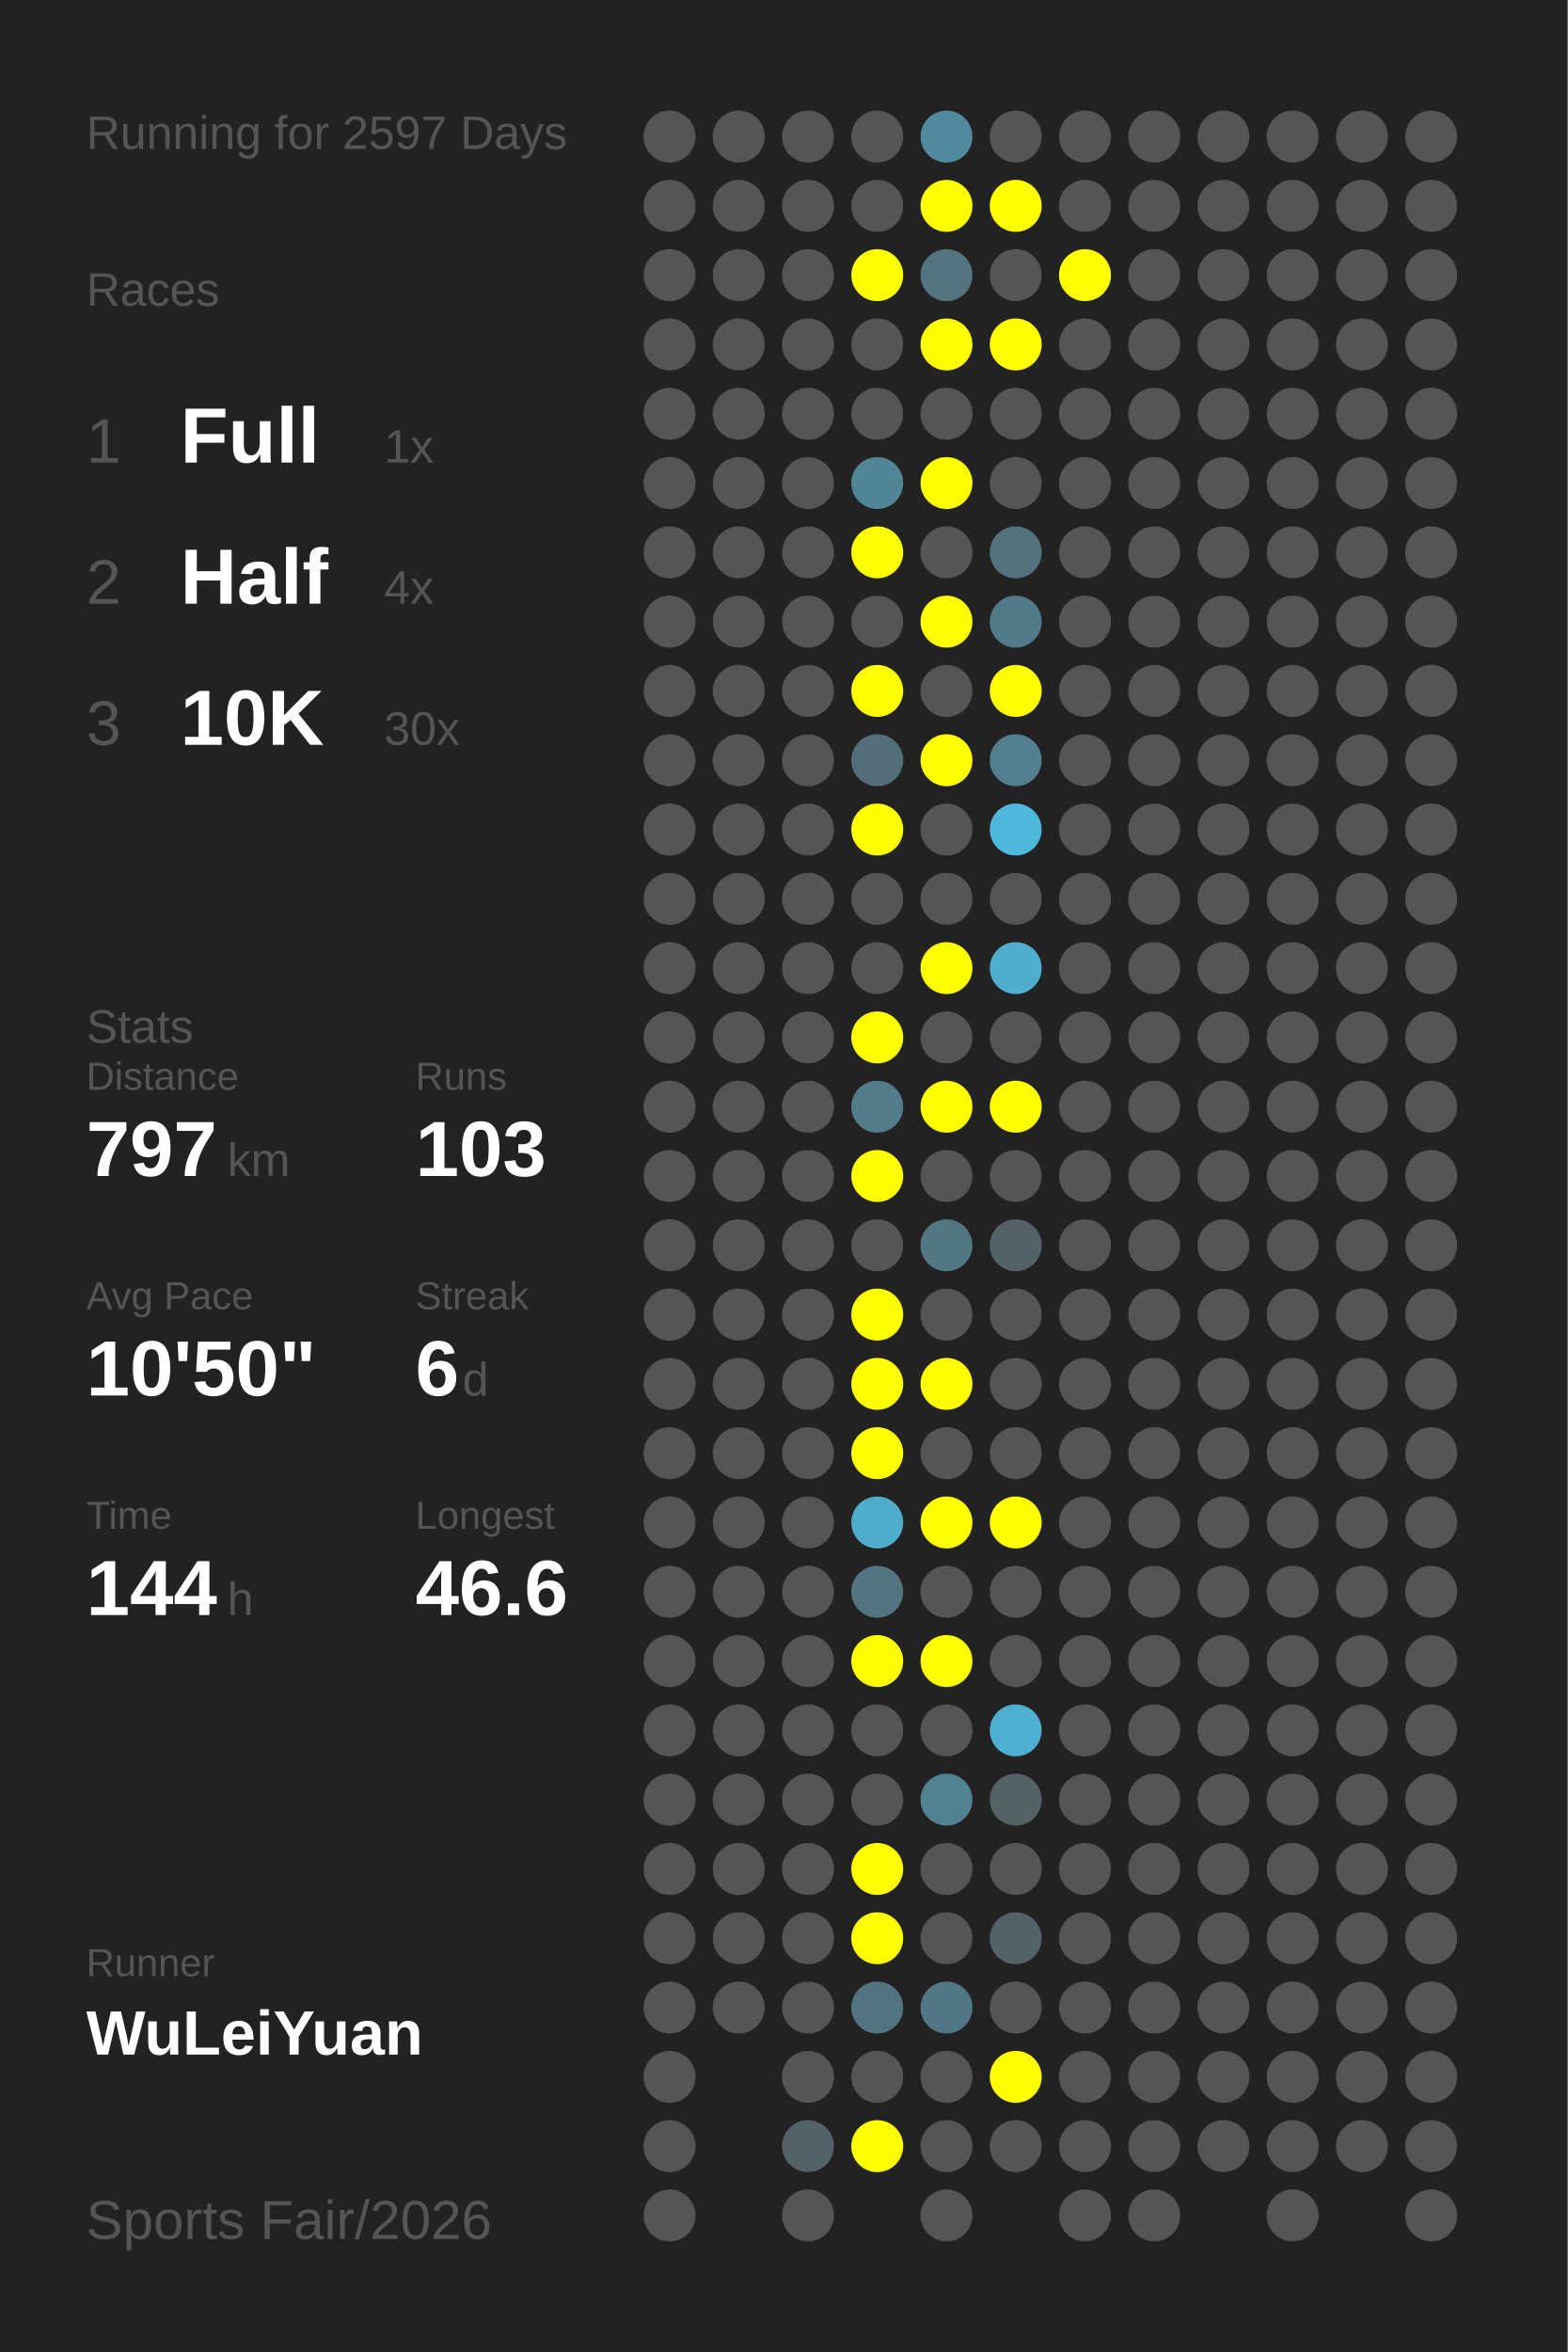
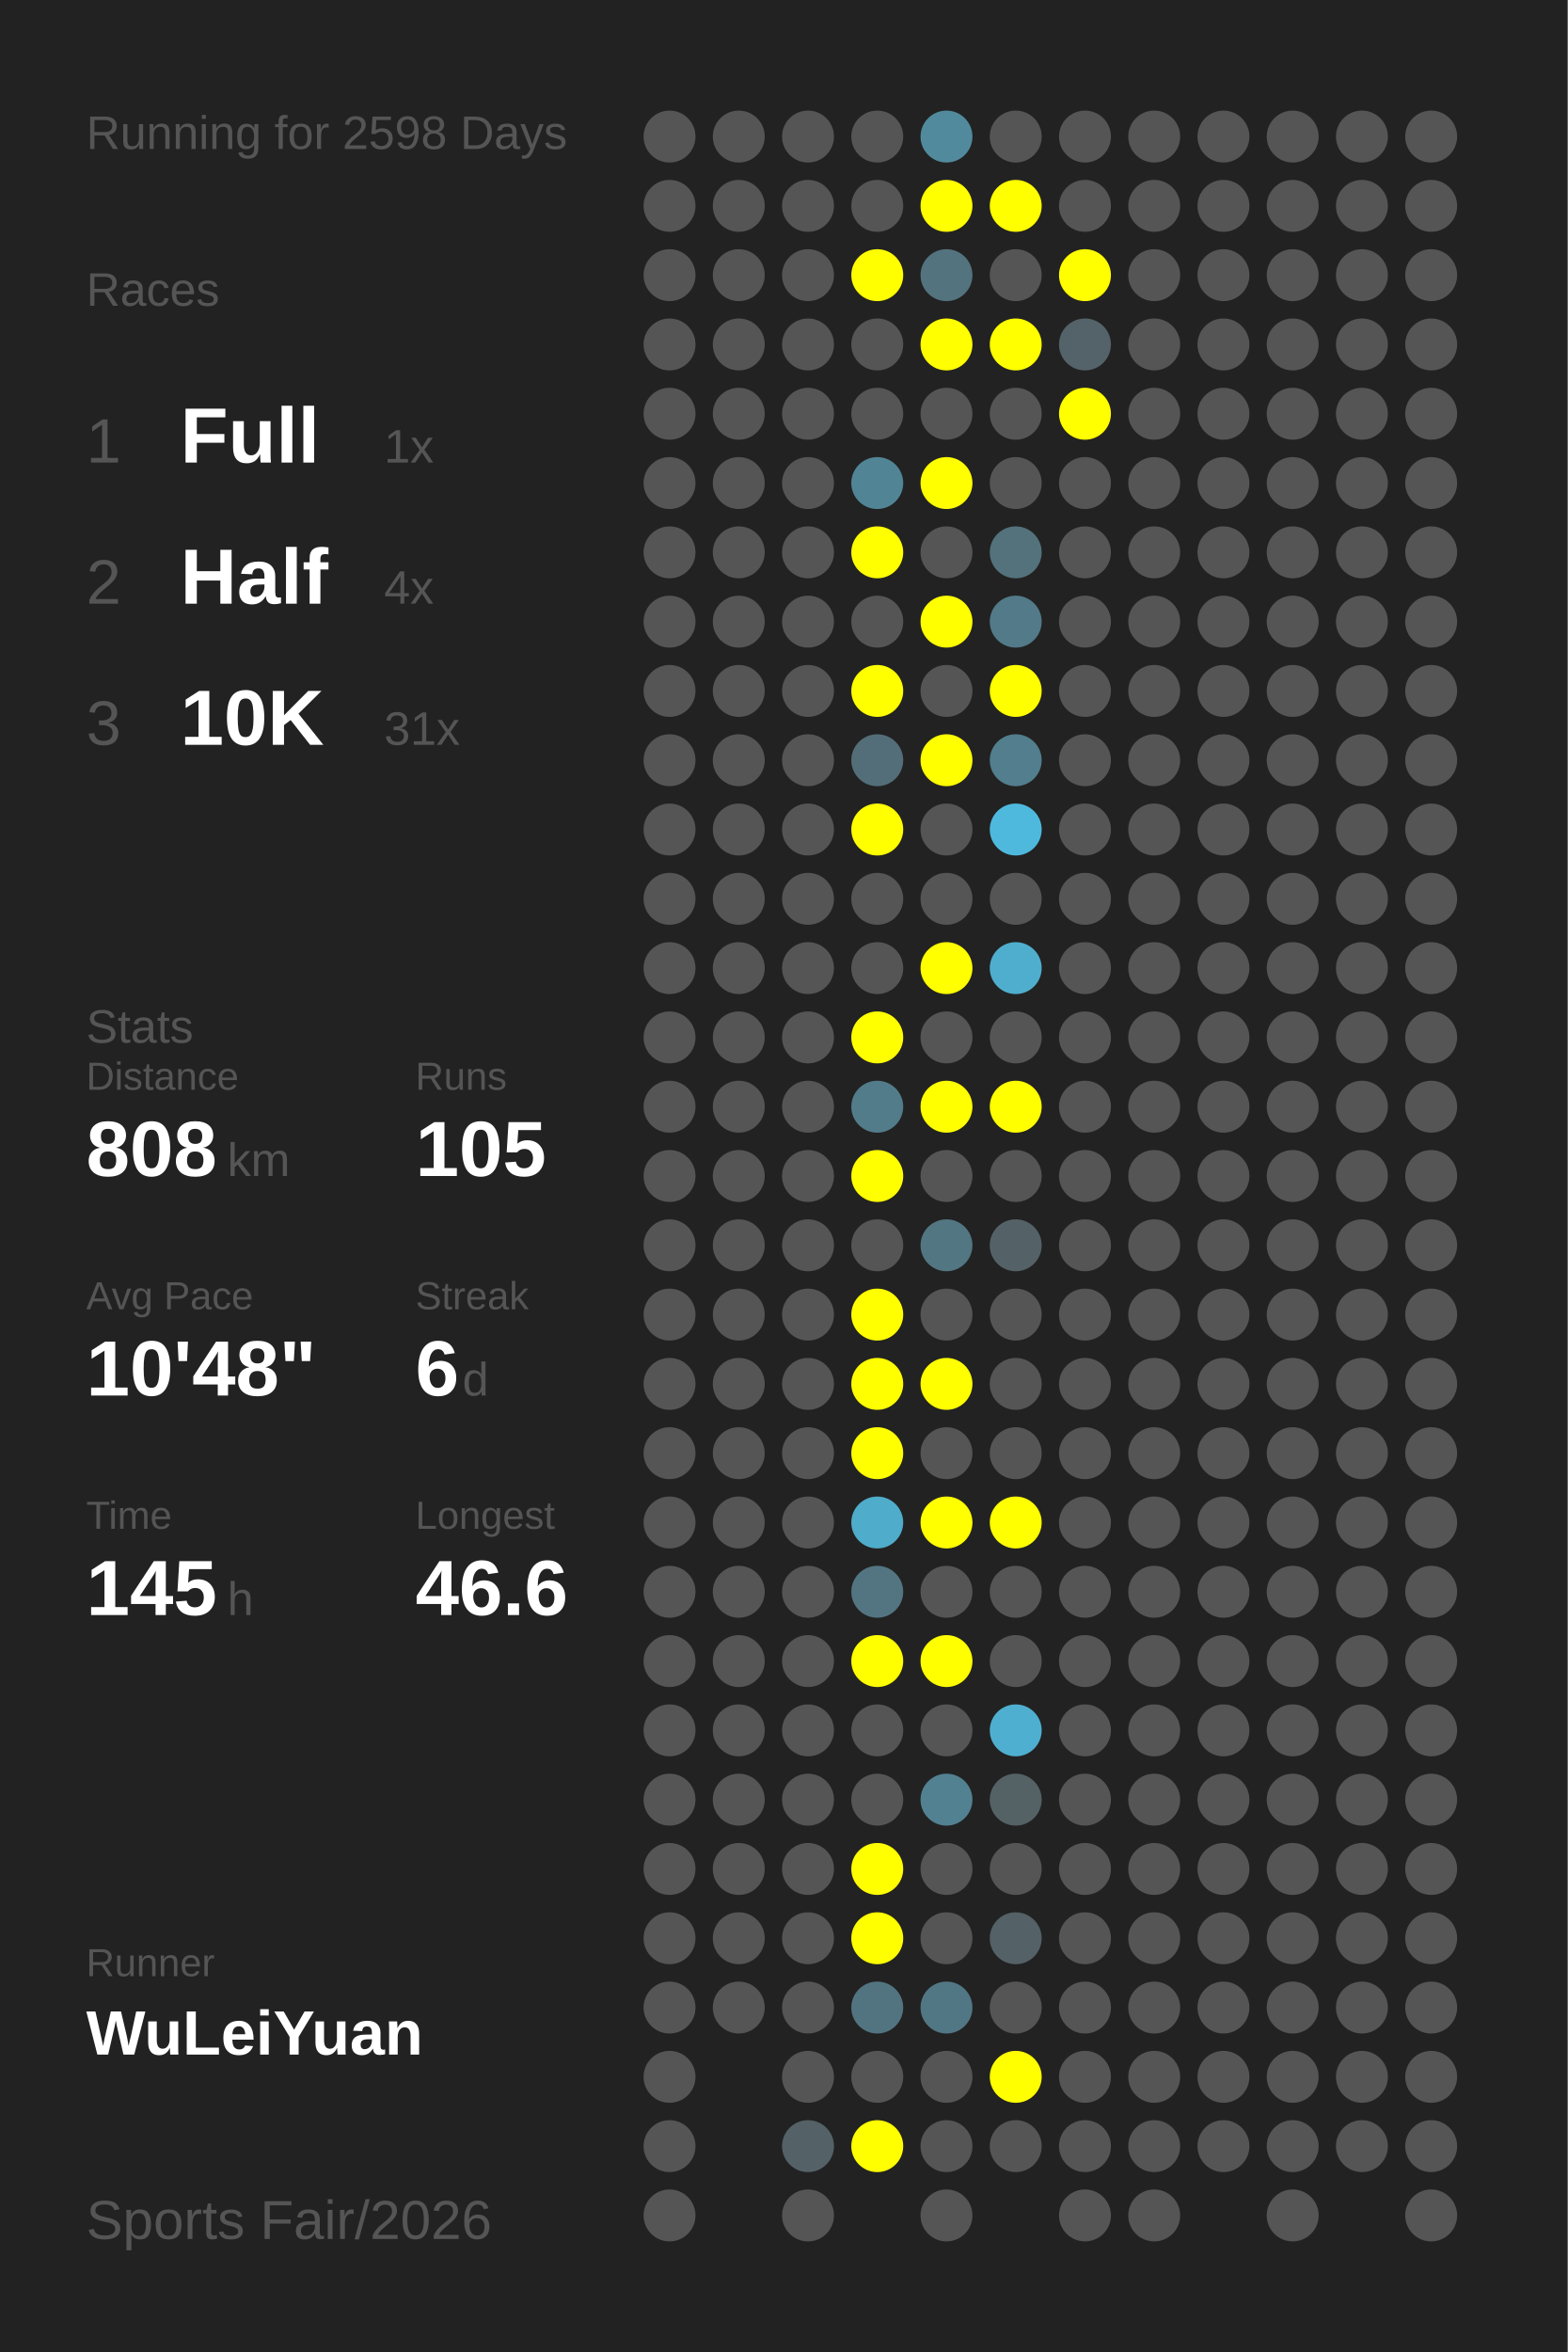
<svg xmlns="http://www.w3.org/2000/svg" baseProfile="full" height="300mm" version="1.1" viewBox="0,0,200,300" width="200mm">
  <defs />
  <rect fill="#222222" height="300" width="200" x="0" y="0" />
-   <text fill="#555555" style="font-size:6px; font-family:Arial;" x="11" y="19">Running for 2597 Days</text>
+   <text fill="#555555" style="font-size:6px; font-family:Arial;" x="11" y="19">Running for 2598 Days</text>
  <text fill="#555555" style="font-size:6px; font-family:Arial;" x="11" y="39">Races</text>
  <text fill="#555555" style="font-size:8px; font-family:Arial;" x="11" y="59">1</text>
  <text fill="#FFFFFF" style="font-size:10px; font-family:Arial; font-weight:bold;" x="23" y="59">Full</text>
  <text fill="#555555" style="font-size:6px; font-family:Arial;" x="49" y="59">1x</text>
  <text fill="#555555" style="font-size:8px; font-family:Arial;" x="11" y="77">2</text>
  <text fill="#FFFFFF" style="font-size:10px; font-family:Arial; font-weight:bold;" x="23" y="77">Half</text>
  <text fill="#555555" style="font-size:6px; font-family:Arial;" x="49" y="77">4x</text>
  <text fill="#555555" style="font-size:8px; font-family:Arial;" x="11" y="95">3</text>
  <text fill="#FFFFFF" style="font-size:10px; font-family:Arial; font-weight:bold;" x="23" y="95">10K</text>
-   <text fill="#555555" style="font-size:6px; font-family:Arial;" x="49" y="95">30x</text>
+   <text fill="#555555" style="font-size:6px; font-family:Arial;" x="49" y="95">31x</text>
  <text fill="#555555" style="font-size:6px; font-family:Arial;" x="11" y="133">Stats</text>
  <text fill="#555555" style="font-size:5px; font-family:Arial;" x="11" y="139">Distance</text>
-   <text fill="#FFFFFF" style="font-size:10px; font-family:Arial; font-weight:bold;" x="11" y="150">797</text>
+   <text fill="#FFFFFF" style="font-size:10px; font-family:Arial; font-weight:bold;" x="11" y="150">808</text>
  <text fill="#555555" style="font-size:6px; font-family:Arial;" x="29" y="150">km</text>
  <text fill="#555555" style="font-size:5px; font-family:Arial;" x="53" y="139">Runs</text>
-   <text fill="#FFFFFF" style="font-size:10px; font-family:Arial; font-weight:bold;" x="53" y="150">103</text>
+   <text fill="#FFFFFF" style="font-size:10px; font-family:Arial; font-weight:bold;" x="53" y="150">105</text>
  <text fill="#555555" style="font-size:5px; font-family:Arial;" x="11" y="167">Avg Pace</text>
-   <text fill="#FFFFFF" style="font-size:10px; font-family:Arial; font-weight:bold;" x="11" y="178">10'50"</text>
+   <text fill="#FFFFFF" style="font-size:10px; font-family:Arial; font-weight:bold;" x="11" y="178">10'48"</text>
  <text fill="#555555" style="font-size:5px; font-family:Arial;" x="53" y="167">Streak</text>
  <text fill="#FFFFFF" style="font-size:10px; font-family:Arial; font-weight:bold;" x="53" y="178">6</text>
  <text fill="#555555" style="font-size:6px; font-family:Arial;" x="59" y="178">d</text>
  <text fill="#555555" style="font-size:5px; font-family:Arial;" x="11" y="195">Time</text>
-   <text fill="#FFFFFF" style="font-size:10px; font-family:Arial; font-weight:bold;" x="11" y="206">144</text>
+   <text fill="#FFFFFF" style="font-size:10px; font-family:Arial; font-weight:bold;" x="11" y="206">145</text>
  <text fill="#555555" style="font-size:6px; font-family:Arial;" x="29" y="206">h</text>
  <text fill="#555555" style="font-size:5px; font-family:Arial;" x="53" y="195">Longest</text>
  <text fill="#FFFFFF" style="font-size:10px; font-family:Arial; font-weight:bold;" x="53" y="206">46.6</text>
  <text fill="#555555" style="font-size:5px; font-family:Arial;" x="11" y="252.065">Runner</text>
  <text fill="#FFFFFF" style="font-size:8px; font-family:Arial; font-weight:bold;" x="11" y="262.065">WuLeiYuan</text>
  <text fill="#555555" style="font-size:7px; font-family:Arial;" x="11" y="285.581">Sports Fair/2026</text>
  <circle cx="85.417" cy="17.419" fill="#555555" r="3.312" />
  <circle cx="85.417" cy="26.258" fill="#555555" r="3.312" />
  <circle cx="85.417" cy="35.097" fill="#555555" r="3.312" />
  <circle cx="85.417" cy="43.935" fill="#555555" r="3.312" />
  <circle cx="85.417" cy="52.774" fill="#555555" r="3.312" />
  <circle cx="85.417" cy="61.613" fill="#555555" r="3.312" />
  <circle cx="85.417" cy="70.452" fill="#555555" r="3.312" />
  <circle cx="85.417" cy="79.29" fill="#555555" r="3.312" />
  <circle cx="85.417" cy="88.129" fill="#555555" r="3.312" />
  <circle cx="85.417" cy="96.968" fill="#555555" r="3.312" />
  <circle cx="85.417" cy="105.806" fill="#555555" r="3.312" />
  <circle cx="85.417" cy="114.645" fill="#555555" r="3.312" />
  <circle cx="85.417" cy="123.484" fill="#555555" r="3.312" />
  <circle cx="85.417" cy="132.323" fill="#555555" r="3.312" />
  <circle cx="85.417" cy="141.161" fill="#555555" r="3.312" />
  <circle cx="85.417" cy="150" fill="#555555" r="3.312" />
  <circle cx="85.417" cy="158.839" fill="#555555" r="3.312" />
  <circle cx="85.417" cy="167.677" fill="#555555" r="3.312" />
  <circle cx="85.417" cy="176.516" fill="#555555" r="3.312" />
  <circle cx="85.417" cy="185.355" fill="#555555" r="3.312" />
  <circle cx="85.417" cy="194.194" fill="#555555" r="3.312" />
  <circle cx="85.417" cy="203.032" fill="#555555" r="3.312" />
  <circle cx="85.417" cy="211.871" fill="#555555" r="3.312" />
  <circle cx="85.417" cy="220.71" fill="#555555" r="3.312" />
  <circle cx="85.417" cy="229.548" fill="#555555" r="3.312" />
  <circle cx="85.417" cy="238.387" fill="#555555" r="3.312" />
  <circle cx="85.417" cy="247.226" fill="#555555" r="3.312" />
  <circle cx="85.417" cy="256.065" fill="#555555" r="3.312" />
  <circle cx="85.417" cy="264.903" fill="#555555" r="3.312" />
  <circle cx="85.417" cy="273.742" fill="#555555" r="3.312" />
  <circle cx="85.417" cy="282.581" fill="#555555" r="3.312" />
  <circle cx="94.25" cy="17.419" fill="#555555" r="3.312" />
  <circle cx="94.25" cy="26.258" fill="#555555" r="3.312" />
  <circle cx="94.25" cy="35.097" fill="#555555" r="3.312" />
  <circle cx="94.25" cy="43.935" fill="#555555" r="3.312" />
  <circle cx="94.25" cy="52.774" fill="#555555" r="3.312" />
  <circle cx="94.25" cy="61.613" fill="#555555" r="3.312" />
  <circle cx="94.25" cy="70.452" fill="#555555" r="3.312" />
  <circle cx="94.25" cy="79.29" fill="#555555" r="3.312" />
  <circle cx="94.25" cy="88.129" fill="#555555" r="3.312" />
  <circle cx="94.25" cy="96.968" fill="#555555" r="3.312" />
  <circle cx="94.25" cy="105.806" fill="#555555" r="3.312" />
  <circle cx="94.25" cy="114.645" fill="#555555" r="3.312" />
  <circle cx="94.25" cy="123.484" fill="#555555" r="3.312" />
  <circle cx="94.25" cy="132.323" fill="#555555" r="3.312" />
  <circle cx="94.25" cy="141.161" fill="#555555" r="3.312" />
  <circle cx="94.25" cy="150" fill="#555555" r="3.312" />
  <circle cx="94.25" cy="158.839" fill="#555555" r="3.312" />
  <circle cx="94.25" cy="167.677" fill="#555555" r="3.312" />
  <circle cx="94.25" cy="176.516" fill="#555555" r="3.312" />
  <circle cx="94.25" cy="185.355" fill="#555555" r="3.312" />
  <circle cx="94.25" cy="194.194" fill="#555555" r="3.312" />
  <circle cx="94.25" cy="203.032" fill="#555555" r="3.312" />
  <circle cx="94.25" cy="211.871" fill="#555555" r="3.312" />
  <circle cx="94.25" cy="220.71" fill="#555555" r="3.312" />
  <circle cx="94.25" cy="229.548" fill="#555555" r="3.312" />
  <circle cx="94.25" cy="238.387" fill="#555555" r="3.312" />
  <circle cx="94.25" cy="247.226" fill="#555555" r="3.312" />
  <circle cx="94.25" cy="256.065" fill="#555555" r="3.312" />
  <circle cx="103.083" cy="17.419" fill="#555555" r="3.312" />
  <circle cx="103.083" cy="26.258" fill="#555555" r="3.312" />
  <circle cx="103.083" cy="35.097" fill="#555555" r="3.312" />
  <circle cx="103.083" cy="43.935" fill="#555555" r="3.312" />
  <circle cx="103.083" cy="52.774" fill="#555555" r="3.312" />
  <circle cx="103.083" cy="61.613" fill="#555555" r="3.312" />
  <circle cx="103.083" cy="70.452" fill="#555555" r="3.312" />
  <circle cx="103.083" cy="79.29" fill="#555555" r="3.312" />
  <circle cx="103.083" cy="88.129" fill="#555555" r="3.312" />
  <circle cx="103.083" cy="96.968" fill="#555555" r="3.312" />
  <circle cx="103.083" cy="105.806" fill="#555555" r="3.312" />
  <circle cx="103.083" cy="114.645" fill="#555555" r="3.312" />
  <circle cx="103.083" cy="123.484" fill="#555555" r="3.312" />
  <circle cx="103.083" cy="132.323" fill="#555555" r="3.312" />
  <circle cx="103.083" cy="141.161" fill="#555555" r="3.312" />
  <circle cx="103.083" cy="150" fill="#555555" r="3.312" />
  <circle cx="103.083" cy="158.839" fill="#555555" r="3.312" />
  <circle cx="103.083" cy="167.677" fill="#555555" r="3.312" />
  <circle cx="103.083" cy="176.516" fill="#555555" r="3.312" />
  <circle cx="103.083" cy="185.355" fill="#555555" r="3.312" />
  <circle cx="103.083" cy="194.194" fill="#555555" r="3.312" />
  <circle cx="103.083" cy="203.032" fill="#555555" r="3.312" />
  <circle cx="103.083" cy="211.871" fill="#555555" r="3.312" />
  <circle cx="103.083" cy="220.71" fill="#555555" r="3.312" />
  <circle cx="103.083" cy="229.548" fill="#555555" r="3.312" />
  <circle cx="103.083" cy="238.387" fill="#555555" r="3.312" />
  <circle cx="103.083" cy="247.226" fill="#555555" r="3.312" />
  <circle cx="103.083" cy="256.065" fill="#555555" r="3.312" />
  <circle cx="103.083" cy="264.903" fill="#555555" r="3.312" />
  <circle cx="103.083" cy="273.742" fill="#546267" r="3.312" />
  <circle cx="103.083" cy="282.581" fill="#555555" r="3.312" />
  <circle cx="111.917" cy="17.419" fill="#555555" r="3.312" />
  <circle cx="111.917" cy="26.258" fill="#555555" r="3.312" />
  <circle cx="111.917" cy="35.097" fill="#FFFF00" r="3.312" />
  <circle cx="111.917" cy="43.935" fill="#555555" r="3.312" />
  <circle cx="111.917" cy="52.774" fill="#555555" r="3.312" />
  <circle cx="111.917" cy="61.613" fill="#518596" r="3.312" />
  <circle cx="111.917" cy="70.452" fill="#FFFF00" r="3.312" />
  <circle cx="111.917" cy="79.29" fill="#555555" r="3.312" />
  <circle cx="111.917" cy="88.129" fill="#FFFF00" r="3.312" />
  <circle cx="111.917" cy="96.968" fill="#536e78" r="3.312" />
  <circle cx="111.917" cy="105.806" fill="#FFFF00" r="3.312" />
  <circle cx="111.917" cy="114.645" fill="#555555" r="3.312" />
  <circle cx="111.917" cy="123.484" fill="#555555" r="3.312" />
  <circle cx="111.917" cy="132.323" fill="#FFFF00" r="3.312" />
  <circle cx="111.917" cy="141.161" fill="#527c8a" r="3.312" />
  <circle cx="111.917" cy="150" fill="#FFFF00" r="3.312" />
  <circle cx="111.917" cy="158.839" fill="#555555" r="3.312" />
  <circle cx="111.917" cy="167.677" fill="#FFFF00" r="3.312" />
  <circle cx="111.917" cy="176.516" fill="#FFFF00" r="3.312" />
  <circle cx="111.917" cy="185.355" fill="#FFFF00" r="3.312" />
  <circle cx="111.917" cy="194.194" fill="#4faccb" r="3.312" />
  <circle cx="111.917" cy="203.032" fill="#527581" r="3.312" />
  <circle cx="111.917" cy="211.871" fill="#FFFF00" r="3.312" />
  <circle cx="111.917" cy="220.71" fill="#555555" r="3.312" />
  <circle cx="111.917" cy="229.548" fill="#555555" r="3.312" />
  <circle cx="111.917" cy="238.387" fill="#FFFF00" r="3.312" />
  <circle cx="111.917" cy="247.226" fill="#FFFF00" r="3.312" />
  <circle cx="111.917" cy="256.065" fill="#527480" r="3.312" />
  <circle cx="111.917" cy="264.903" fill="#555555" r="3.312" />
  <circle cx="111.917" cy="273.742" fill="#FFFF00" r="3.312" />
  <circle cx="120.75" cy="17.419" fill="#518a9d" r="3.312" />
  <circle cx="120.75" cy="26.258" fill="#FFFF00" r="3.312" />
  <circle cx="120.75" cy="35.097" fill="#53737e" r="3.312" />
  <circle cx="120.75" cy="43.935" fill="#FFFF00" r="3.312" />
  <circle cx="120.75" cy="52.774" fill="#555555" r="3.312" />
  <circle cx="120.75" cy="61.613" fill="#FFFF00" r="3.312" />
  <circle cx="120.75" cy="70.452" fill="#555555" r="3.312" />
  <circle cx="120.75" cy="79.29" fill="#FFFF00" r="3.312" />
  <circle cx="120.75" cy="88.129" fill="#555555" r="3.312" />
  <circle cx="120.75" cy="96.968" fill="#FFFF00" r="3.312" />
  <circle cx="120.75" cy="105.806" fill="#555555" r="3.312" />
  <circle cx="120.75" cy="114.645" fill="#555555" r="3.312" />
  <circle cx="120.75" cy="123.484" fill="#FFFF00" r="3.312" />
  <circle cx="120.75" cy="132.323" fill="#555555" r="3.312" />
  <circle cx="120.75" cy="141.161" fill="#FFFF00" r="3.312" />
  <circle cx="120.75" cy="150" fill="#555555" r="3.312" />
  <circle cx="120.75" cy="158.839" fill="#527682" r="3.312" />
  <circle cx="120.75" cy="167.677" fill="#555555" r="3.312" />
  <circle cx="120.75" cy="176.516" fill="#FFFF00" r="3.312" />
  <circle cx="120.75" cy="185.355" fill="#555555" r="3.312" />
  <circle cx="120.75" cy="194.194" fill="#FFFF00" r="3.312" />
  <circle cx="120.75" cy="203.032" fill="#555555" r="3.312" />
  <circle cx="120.75" cy="211.871" fill="#FFFF00" r="3.312" />
  <circle cx="120.75" cy="220.71" fill="#555555" r="3.312" />
  <circle cx="120.75" cy="229.548" fill="#528191" r="3.312" />
  <circle cx="120.75" cy="238.387" fill="#555555" r="3.312" />
  <circle cx="120.75" cy="247.226" fill="#555555" r="3.312" />
  <circle cx="120.75" cy="256.065" fill="#527784" r="3.312" />
  <circle cx="120.75" cy="264.903" fill="#555555" r="3.312" />
  <circle cx="120.75" cy="273.742" fill="#555555" r="3.312" />
  <circle cx="120.75" cy="282.581" fill="#555555" r="3.312" />
  <circle cx="129.583" cy="17.419" fill="#555555" r="3.312" />
  <circle cx="129.583" cy="26.258" fill="#FFFF00" r="3.312" />
  <circle cx="129.583" cy="35.097" fill="#555555" r="3.312" />
  <circle cx="129.583" cy="43.935" fill="#FFFF00" r="3.312" />
  <circle cx="129.583" cy="52.774" fill="#555555" r="3.312" />
  <circle cx="129.583" cy="61.613" fill="#555555" r="3.312" />
  <circle cx="129.583" cy="70.452" fill="#53727c" r="3.312" />
  <circle cx="129.583" cy="79.29" fill="#527a88" r="3.312" />
  <circle cx="129.583" cy="88.129" fill="#FFFF00" r="3.312" />
  <circle cx="129.583" cy="96.968" fill="#527e8d" r="3.312" />
  <circle cx="129.583" cy="105.806" fill="#4eb9dd" r="3.312" />
  <circle cx="129.583" cy="114.645" fill="#555555" r="3.312" />
  <circle cx="129.583" cy="123.484" fill="#4faece" r="3.312" />
  <circle cx="129.583" cy="132.323" fill="#555555" r="3.312" />
  <circle cx="129.583" cy="141.161" fill="#FFFF00" r="3.312" />
  <circle cx="129.583" cy="150" fill="#555555" r="3.312" />
  <circle cx="129.583" cy="158.839" fill="#546267" r="3.312" />
  <circle cx="129.583" cy="167.677" fill="#555555" r="3.312" />
  <circle cx="129.583" cy="176.516" fill="#555555" r="3.312" />
  <circle cx="129.583" cy="185.355" fill="#555555" r="3.312" />
  <circle cx="129.583" cy="194.194" fill="#FFFF00" r="3.312" />
  <circle cx="129.583" cy="203.032" fill="#555555" r="3.312" />
  <circle cx="129.583" cy="211.871" fill="#555555" r="3.312" />
  <circle cx="129.583" cy="220.71" fill="#4fafd0" r="3.312" />
  <circle cx="129.583" cy="229.548" fill="#546266" r="3.312" />
  <circle cx="129.583" cy="238.387" fill="#555555" r="3.312" />
  <circle cx="129.583" cy="247.226" fill="#546166" r="3.312" />
  <circle cx="129.583" cy="256.065" fill="#555555" r="3.312" />
  <circle cx="129.583" cy="264.903" fill="#FFFF00" r="3.312" />
  <circle cx="129.583" cy="273.742" fill="#555555" r="3.312" />
  <circle cx="138.417" cy="17.419" fill="#555555" r="3.312" />
  <circle cx="138.417" cy="26.258" fill="#555555" r="3.312" />
  <circle cx="138.417" cy="35.097" fill="#FFFF00" r="3.312" />
-   <circle cx="138.417" cy="43.935" fill="#555555" r="3.312" />
-   <circle cx="138.417" cy="52.774" fill="#555555" r="3.312" />
+   <circle cx="138.417" cy="43.935" fill="#546369" r="3.312" />
+   <circle cx="138.417" cy="52.774" fill="#FFFF00" r="3.312" />
  <circle cx="138.417" cy="61.613" fill="#555555" r="3.312" />
  <circle cx="138.417" cy="70.452" fill="#555555" r="3.312" />
  <circle cx="138.417" cy="79.29" fill="#555555" r="3.312" />
  <circle cx="138.417" cy="88.129" fill="#555555" r="3.312" />
  <circle cx="138.417" cy="96.968" fill="#555555" r="3.312" />
  <circle cx="138.417" cy="105.806" fill="#555555" r="3.312" />
  <circle cx="138.417" cy="114.645" fill="#555555" r="3.312" />
  <circle cx="138.417" cy="123.484" fill="#555555" r="3.312" />
  <circle cx="138.417" cy="132.323" fill="#555555" r="3.312" />
  <circle cx="138.417" cy="141.161" fill="#555555" r="3.312" />
  <circle cx="138.417" cy="150" fill="#555555" r="3.312" />
  <circle cx="138.417" cy="158.839" fill="#555555" r="3.312" />
  <circle cx="138.417" cy="167.677" fill="#555555" r="3.312" />
  <circle cx="138.417" cy="176.516" fill="#555555" r="3.312" />
  <circle cx="138.417" cy="185.355" fill="#555555" r="3.312" />
  <circle cx="138.417" cy="194.194" fill="#555555" r="3.312" />
  <circle cx="138.417" cy="203.032" fill="#555555" r="3.312" />
  <circle cx="138.417" cy="211.871" fill="#555555" r="3.312" />
  <circle cx="138.417" cy="220.71" fill="#555555" r="3.312" />
  <circle cx="138.417" cy="229.548" fill="#555555" r="3.312" />
  <circle cx="138.417" cy="238.387" fill="#555555" r="3.312" />
  <circle cx="138.417" cy="247.226" fill="#555555" r="3.312" />
  <circle cx="138.417" cy="256.065" fill="#555555" r="3.312" />
  <circle cx="138.417" cy="264.903" fill="#555555" r="3.312" />
  <circle cx="138.417" cy="273.742" fill="#555555" r="3.312" />
  <circle cx="138.417" cy="282.581" fill="#555555" r="3.312" />
  <circle cx="147.25" cy="17.419" fill="#555555" r="3.312" />
  <circle cx="147.25" cy="26.258" fill="#555555" r="3.312" />
  <circle cx="147.25" cy="35.097" fill="#555555" r="3.312" />
  <circle cx="147.25" cy="43.935" fill="#555555" r="3.312" />
  <circle cx="147.25" cy="52.774" fill="#555555" r="3.312" />
  <circle cx="147.25" cy="61.613" fill="#555555" r="3.312" />
  <circle cx="147.25" cy="70.452" fill="#555555" r="3.312" />
  <circle cx="147.25" cy="79.29" fill="#555555" r="3.312" />
  <circle cx="147.25" cy="88.129" fill="#555555" r="3.312" />
  <circle cx="147.25" cy="96.968" fill="#555555" r="3.312" />
  <circle cx="147.25" cy="105.806" fill="#555555" r="3.312" />
  <circle cx="147.25" cy="114.645" fill="#555555" r="3.312" />
  <circle cx="147.25" cy="123.484" fill="#555555" r="3.312" />
  <circle cx="147.25" cy="132.323" fill="#555555" r="3.312" />
  <circle cx="147.25" cy="141.161" fill="#555555" r="3.312" />
  <circle cx="147.25" cy="150" fill="#555555" r="3.312" />
  <circle cx="147.25" cy="158.839" fill="#555555" r="3.312" />
  <circle cx="147.25" cy="167.677" fill="#555555" r="3.312" />
  <circle cx="147.25" cy="176.516" fill="#555555" r="3.312" />
  <circle cx="147.25" cy="185.355" fill="#555555" r="3.312" />
  <circle cx="147.25" cy="194.194" fill="#555555" r="3.312" />
  <circle cx="147.25" cy="203.032" fill="#555555" r="3.312" />
  <circle cx="147.25" cy="211.871" fill="#555555" r="3.312" />
  <circle cx="147.25" cy="220.71" fill="#555555" r="3.312" />
  <circle cx="147.25" cy="229.548" fill="#555555" r="3.312" />
  <circle cx="147.25" cy="238.387" fill="#555555" r="3.312" />
  <circle cx="147.25" cy="247.226" fill="#555555" r="3.312" />
  <circle cx="147.25" cy="256.065" fill="#555555" r="3.312" />
  <circle cx="147.25" cy="264.903" fill="#555555" r="3.312" />
  <circle cx="147.25" cy="273.742" fill="#555555" r="3.312" />
  <circle cx="147.25" cy="282.581" fill="#555555" r="3.312" />
  <circle cx="156.083" cy="17.419" fill="#555555" r="3.312" />
  <circle cx="156.083" cy="26.258" fill="#555555" r="3.312" />
  <circle cx="156.083" cy="35.097" fill="#555555" r="3.312" />
  <circle cx="156.083" cy="43.935" fill="#555555" r="3.312" />
  <circle cx="156.083" cy="52.774" fill="#555555" r="3.312" />
  <circle cx="156.083" cy="61.613" fill="#555555" r="3.312" />
  <circle cx="156.083" cy="70.452" fill="#555555" r="3.312" />
  <circle cx="156.083" cy="79.29" fill="#555555" r="3.312" />
  <circle cx="156.083" cy="88.129" fill="#555555" r="3.312" />
  <circle cx="156.083" cy="96.968" fill="#555555" r="3.312" />
  <circle cx="156.083" cy="105.806" fill="#555555" r="3.312" />
  <circle cx="156.083" cy="114.645" fill="#555555" r="3.312" />
  <circle cx="156.083" cy="123.484" fill="#555555" r="3.312" />
  <circle cx="156.083" cy="132.323" fill="#555555" r="3.312" />
  <circle cx="156.083" cy="141.161" fill="#555555" r="3.312" />
  <circle cx="156.083" cy="150" fill="#555555" r="3.312" />
  <circle cx="156.083" cy="158.839" fill="#555555" r="3.312" />
  <circle cx="156.083" cy="167.677" fill="#555555" r="3.312" />
  <circle cx="156.083" cy="176.516" fill="#555555" r="3.312" />
  <circle cx="156.083" cy="185.355" fill="#555555" r="3.312" />
  <circle cx="156.083" cy="194.194" fill="#555555" r="3.312" />
  <circle cx="156.083" cy="203.032" fill="#555555" r="3.312" />
  <circle cx="156.083" cy="211.871" fill="#555555" r="3.312" />
  <circle cx="156.083" cy="220.71" fill="#555555" r="3.312" />
  <circle cx="156.083" cy="229.548" fill="#555555" r="3.312" />
  <circle cx="156.083" cy="238.387" fill="#555555" r="3.312" />
  <circle cx="156.083" cy="247.226" fill="#555555" r="3.312" />
  <circle cx="156.083" cy="256.065" fill="#555555" r="3.312" />
  <circle cx="156.083" cy="264.903" fill="#555555" r="3.312" />
  <circle cx="156.083" cy="273.742" fill="#555555" r="3.312" />
  <circle cx="164.917" cy="17.419" fill="#555555" r="3.312" />
  <circle cx="164.917" cy="26.258" fill="#555555" r="3.312" />
  <circle cx="164.917" cy="35.097" fill="#555555" r="3.312" />
  <circle cx="164.917" cy="43.935" fill="#555555" r="3.312" />
  <circle cx="164.917" cy="52.774" fill="#555555" r="3.312" />
  <circle cx="164.917" cy="61.613" fill="#555555" r="3.312" />
  <circle cx="164.917" cy="70.452" fill="#555555" r="3.312" />
  <circle cx="164.917" cy="79.29" fill="#555555" r="3.312" />
  <circle cx="164.917" cy="88.129" fill="#555555" r="3.312" />
  <circle cx="164.917" cy="96.968" fill="#555555" r="3.312" />
  <circle cx="164.917" cy="105.806" fill="#555555" r="3.312" />
  <circle cx="164.917" cy="114.645" fill="#555555" r="3.312" />
  <circle cx="164.917" cy="123.484" fill="#555555" r="3.312" />
  <circle cx="164.917" cy="132.323" fill="#555555" r="3.312" />
  <circle cx="164.917" cy="141.161" fill="#555555" r="3.312" />
  <circle cx="164.917" cy="150" fill="#555555" r="3.312" />
  <circle cx="164.917" cy="158.839" fill="#555555" r="3.312" />
  <circle cx="164.917" cy="167.677" fill="#555555" r="3.312" />
  <circle cx="164.917" cy="176.516" fill="#555555" r="3.312" />
  <circle cx="164.917" cy="185.355" fill="#555555" r="3.312" />
  <circle cx="164.917" cy="194.194" fill="#555555" r="3.312" />
  <circle cx="164.917" cy="203.032" fill="#555555" r="3.312" />
  <circle cx="164.917" cy="211.871" fill="#555555" r="3.312" />
  <circle cx="164.917" cy="220.71" fill="#555555" r="3.312" />
  <circle cx="164.917" cy="229.548" fill="#555555" r="3.312" />
  <circle cx="164.917" cy="238.387" fill="#555555" r="3.312" />
  <circle cx="164.917" cy="247.226" fill="#555555" r="3.312" />
  <circle cx="164.917" cy="256.065" fill="#555555" r="3.312" />
  <circle cx="164.917" cy="264.903" fill="#555555" r="3.312" />
  <circle cx="164.917" cy="273.742" fill="#555555" r="3.312" />
  <circle cx="164.917" cy="282.581" fill="#555555" r="3.312" />
  <circle cx="173.75" cy="17.419" fill="#555555" r="3.312" />
  <circle cx="173.75" cy="26.258" fill="#555555" r="3.312" />
  <circle cx="173.75" cy="35.097" fill="#555555" r="3.312" />
  <circle cx="173.75" cy="43.935" fill="#555555" r="3.312" />
  <circle cx="173.75" cy="52.774" fill="#555555" r="3.312" />
  <circle cx="173.75" cy="61.613" fill="#555555" r="3.312" />
  <circle cx="173.75" cy="70.452" fill="#555555" r="3.312" />
  <circle cx="173.75" cy="79.29" fill="#555555" r="3.312" />
  <circle cx="173.75" cy="88.129" fill="#555555" r="3.312" />
  <circle cx="173.75" cy="96.968" fill="#555555" r="3.312" />
  <circle cx="173.75" cy="105.806" fill="#555555" r="3.312" />
  <circle cx="173.75" cy="114.645" fill="#555555" r="3.312" />
  <circle cx="173.75" cy="123.484" fill="#555555" r="3.312" />
  <circle cx="173.75" cy="132.323" fill="#555555" r="3.312" />
  <circle cx="173.75" cy="141.161" fill="#555555" r="3.312" />
  <circle cx="173.75" cy="150" fill="#555555" r="3.312" />
  <circle cx="173.75" cy="158.839" fill="#555555" r="3.312" />
  <circle cx="173.75" cy="167.677" fill="#555555" r="3.312" />
  <circle cx="173.75" cy="176.516" fill="#555555" r="3.312" />
  <circle cx="173.75" cy="185.355" fill="#555555" r="3.312" />
  <circle cx="173.75" cy="194.194" fill="#555555" r="3.312" />
  <circle cx="173.75" cy="203.032" fill="#555555" r="3.312" />
  <circle cx="173.75" cy="211.871" fill="#555555" r="3.312" />
  <circle cx="173.75" cy="220.71" fill="#555555" r="3.312" />
  <circle cx="173.75" cy="229.548" fill="#555555" r="3.312" />
  <circle cx="173.75" cy="238.387" fill="#555555" r="3.312" />
  <circle cx="173.75" cy="247.226" fill="#555555" r="3.312" />
  <circle cx="173.75" cy="256.065" fill="#555555" r="3.312" />
  <circle cx="173.75" cy="264.903" fill="#555555" r="3.312" />
  <circle cx="173.75" cy="273.742" fill="#555555" r="3.312" />
  <circle cx="182.583" cy="17.419" fill="#555555" r="3.312" />
  <circle cx="182.583" cy="26.258" fill="#555555" r="3.312" />
  <circle cx="182.583" cy="35.097" fill="#555555" r="3.312" />
  <circle cx="182.583" cy="43.935" fill="#555555" r="3.312" />
  <circle cx="182.583" cy="52.774" fill="#555555" r="3.312" />
  <circle cx="182.583" cy="61.613" fill="#555555" r="3.312" />
  <circle cx="182.583" cy="70.452" fill="#555555" r="3.312" />
  <circle cx="182.583" cy="79.29" fill="#555555" r="3.312" />
  <circle cx="182.583" cy="88.129" fill="#555555" r="3.312" />
  <circle cx="182.583" cy="96.968" fill="#555555" r="3.312" />
  <circle cx="182.583" cy="105.806" fill="#555555" r="3.312" />
  <circle cx="182.583" cy="114.645" fill="#555555" r="3.312" />
  <circle cx="182.583" cy="123.484" fill="#555555" r="3.312" />
  <circle cx="182.583" cy="132.323" fill="#555555" r="3.312" />
  <circle cx="182.583" cy="141.161" fill="#555555" r="3.312" />
  <circle cx="182.583" cy="150" fill="#555555" r="3.312" />
  <circle cx="182.583" cy="158.839" fill="#555555" r="3.312" />
  <circle cx="182.583" cy="167.677" fill="#555555" r="3.312" />
  <circle cx="182.583" cy="176.516" fill="#555555" r="3.312" />
  <circle cx="182.583" cy="185.355" fill="#555555" r="3.312" />
  <circle cx="182.583" cy="194.194" fill="#555555" r="3.312" />
  <circle cx="182.583" cy="203.032" fill="#555555" r="3.312" />
  <circle cx="182.583" cy="211.871" fill="#555555" r="3.312" />
  <circle cx="182.583" cy="220.71" fill="#555555" r="3.312" />
  <circle cx="182.583" cy="229.548" fill="#555555" r="3.312" />
  <circle cx="182.583" cy="238.387" fill="#555555" r="3.312" />
  <circle cx="182.583" cy="247.226" fill="#555555" r="3.312" />
  <circle cx="182.583" cy="256.065" fill="#555555" r="3.312" />
  <circle cx="182.583" cy="264.903" fill="#555555" r="3.312" />
  <circle cx="182.583" cy="273.742" fill="#555555" r="3.312" />
  <circle cx="182.583" cy="282.581" fill="#555555" r="3.312" />
</svg>
